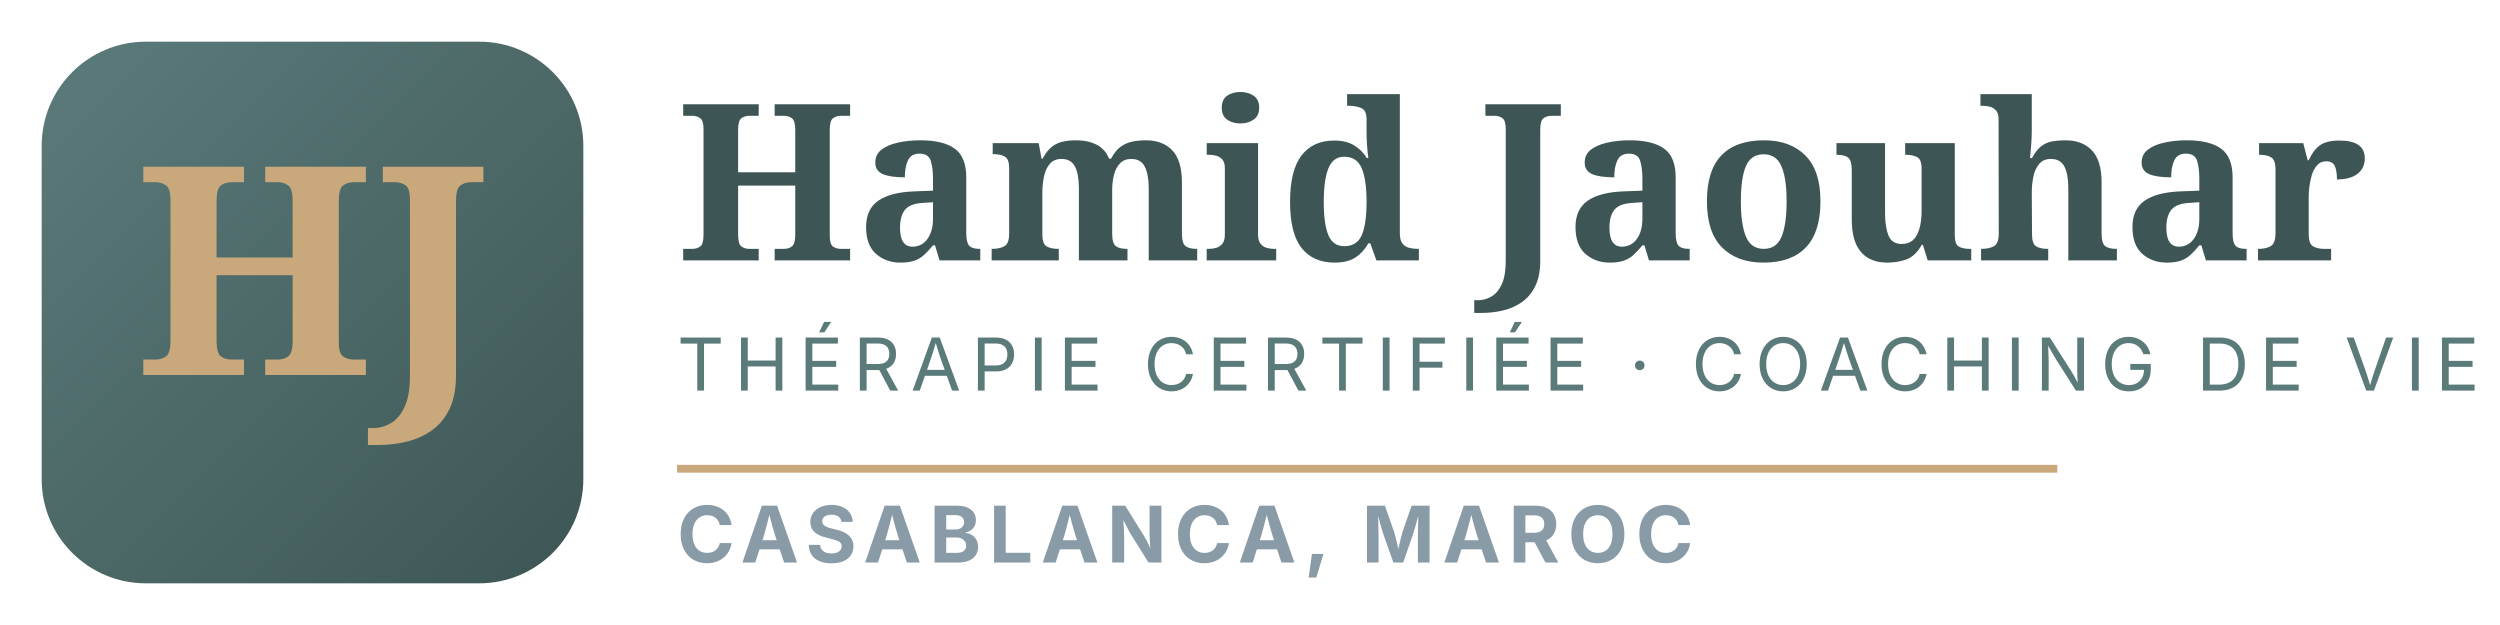
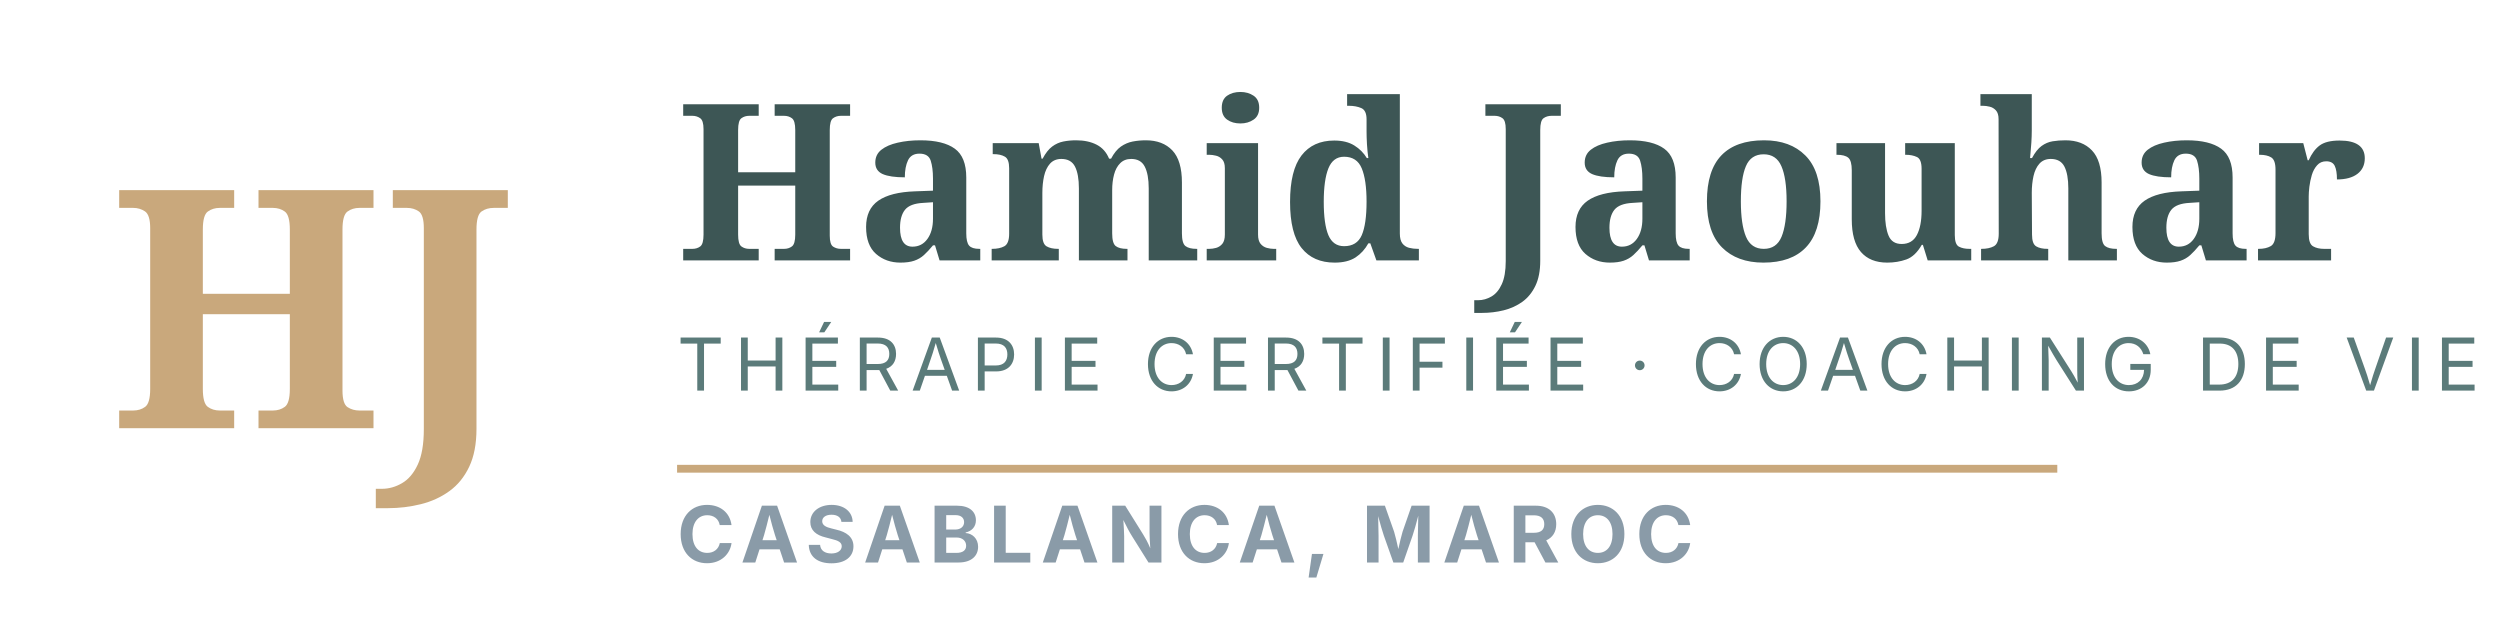
<svg xmlns="http://www.w3.org/2000/svg" viewBox="0 0 480 120">
  <defs>
    <linearGradient id="hjGrad" x1="0%" y1="0%" x2="100%" y2="100%">
      <stop offset="0%" style="stop-color:#5B7B7A" />
      <stop offset="100%" style="stop-color:#3D5655" />
    </linearGradient>
  </defs>
-   <rect x="8" y="8" width="104" height="104" rx="20" fill="url(#hjGrad)" />
-   <text x="60" y="72" font-family="Georgia, 'Playfair Display', serif" font-size="56" font-weight="700" fill="#C9A87C" text-anchor="middle">HJ</text>
+   <text x="60" y="60" font-family="Georgia, 'Playfair Display', serif" font-size="64" font-weight="700" fill="#C9A87C" text-anchor="middle" dominant-baseline="middle">HJ</text>
  <text x="130" y="50" font-family="Georgia, 'Playfair Display', serif" font-size="42" font-weight="700" fill="#3D5655">Hamid Jaouhar</text>
  <text x="130" y="75" font-family="'Inter', Helvetica, sans-serif" font-size="14" font-weight="400" fill="#5B7B7A" letter-spacing="2">THÉRAPIE CERTIFIÉE · COACHING DE VIE</text>
  <line x1="130" y1="90" x2="395" y2="90" stroke="#C9A87C" stroke-width="1.5" />
  <text x="130" y="108" font-family="'Inter', Helvetica, sans-serif" font-size="15" font-weight="700" fill="#8A9BA8" letter-spacing="1.5">CASABLANCA, MAROC</text>
</svg>
